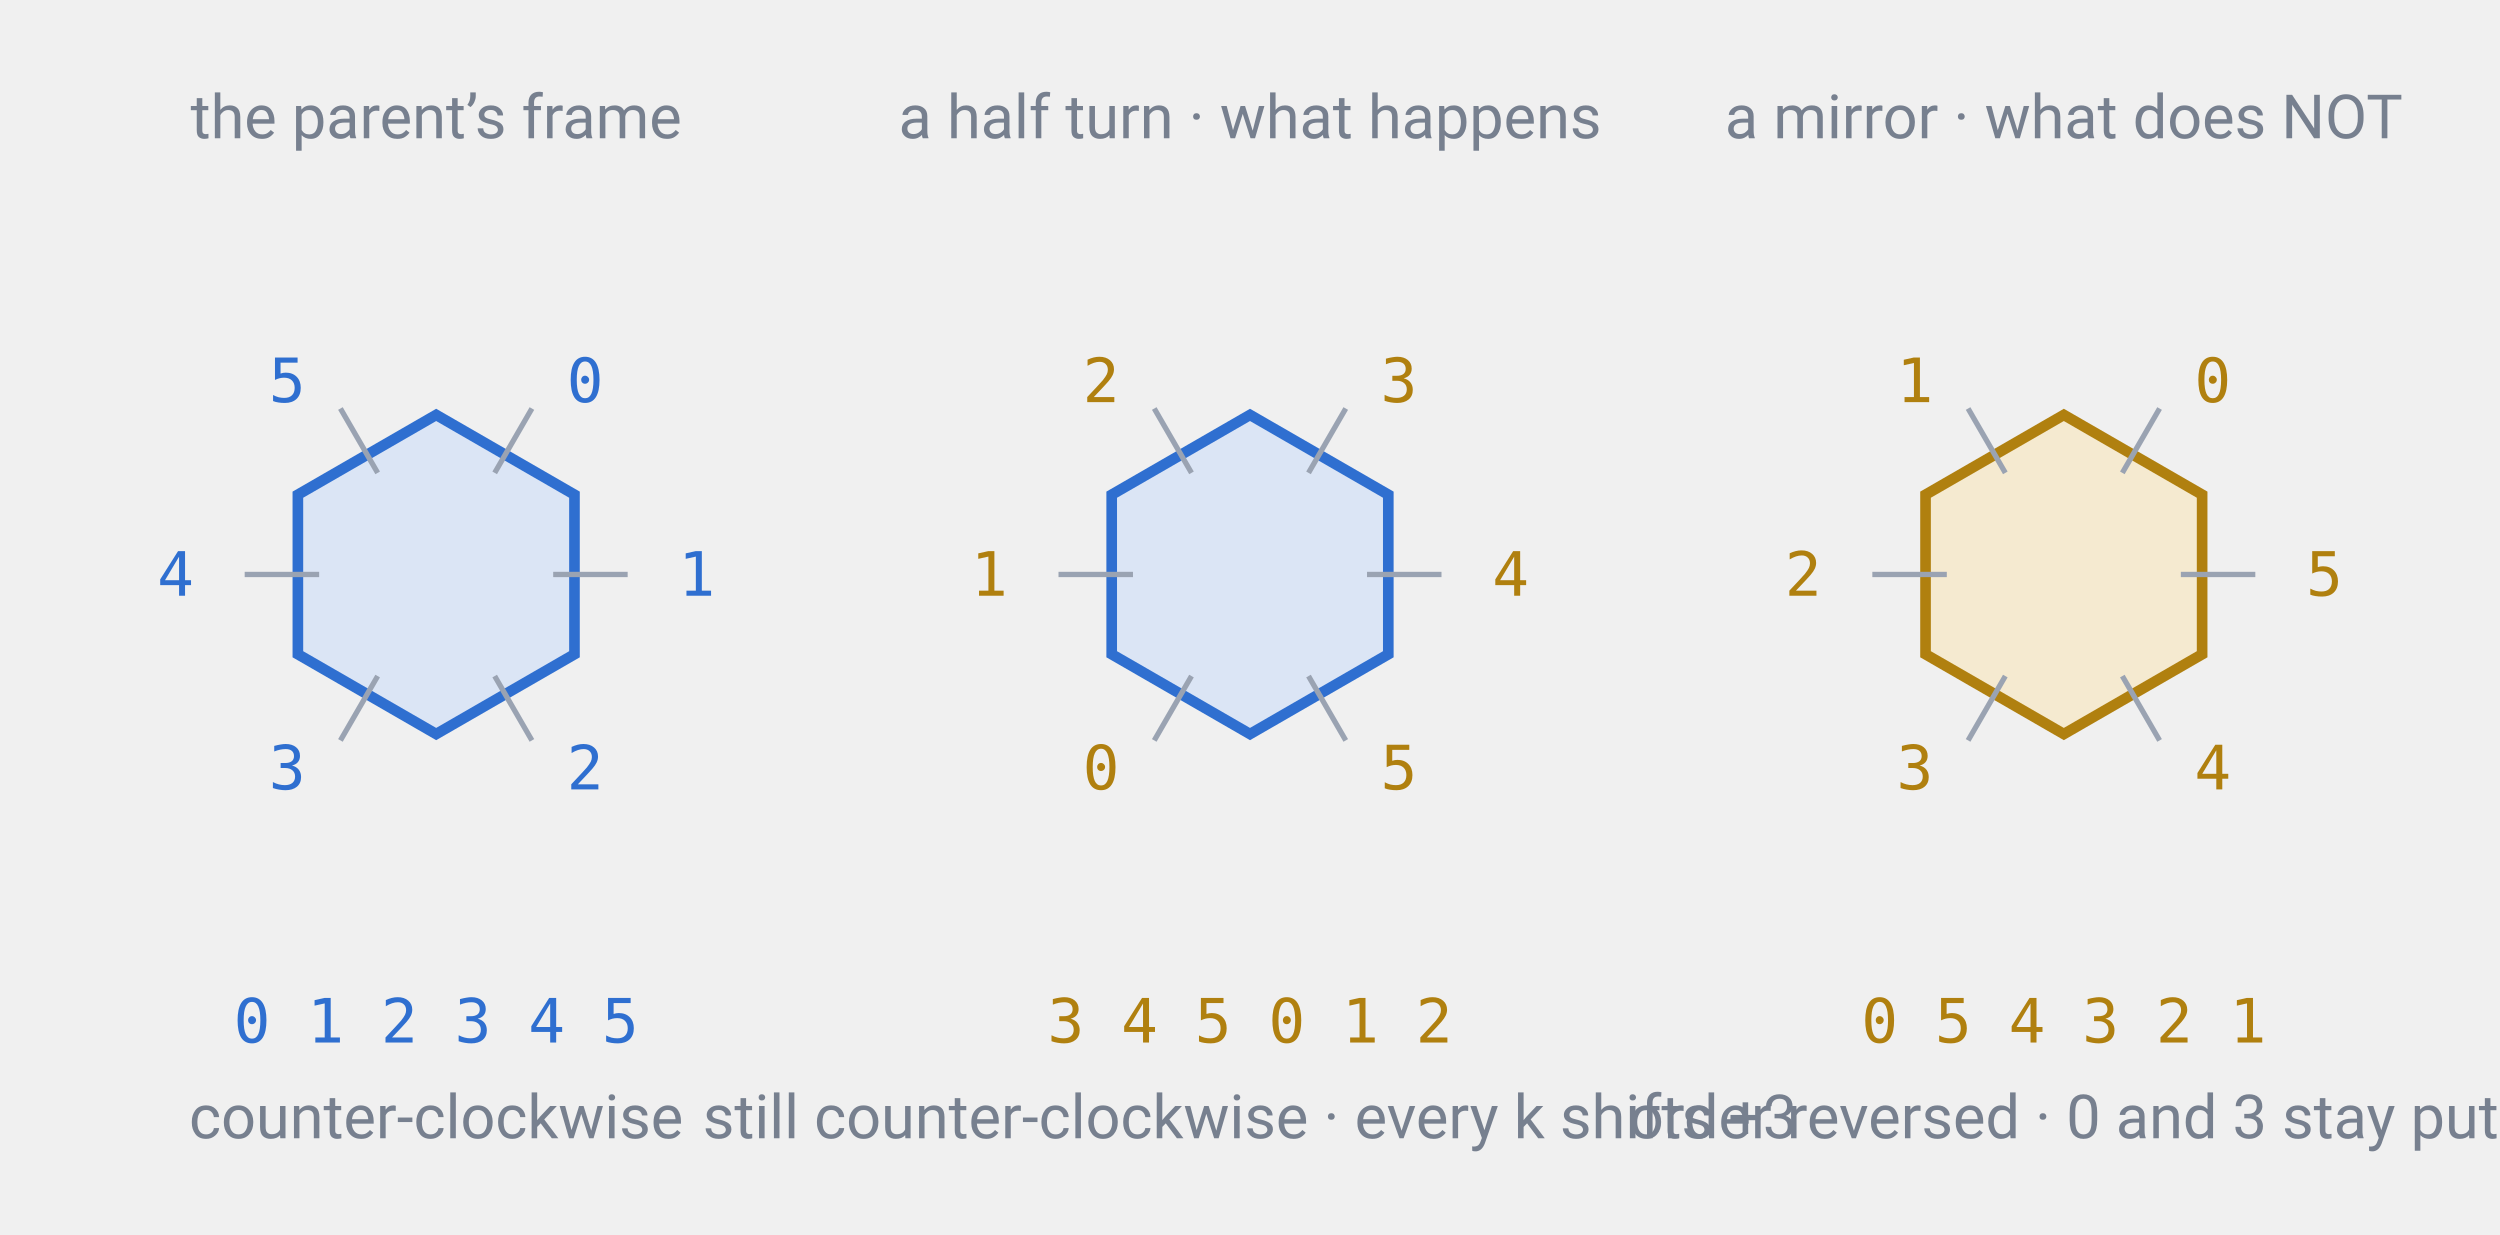
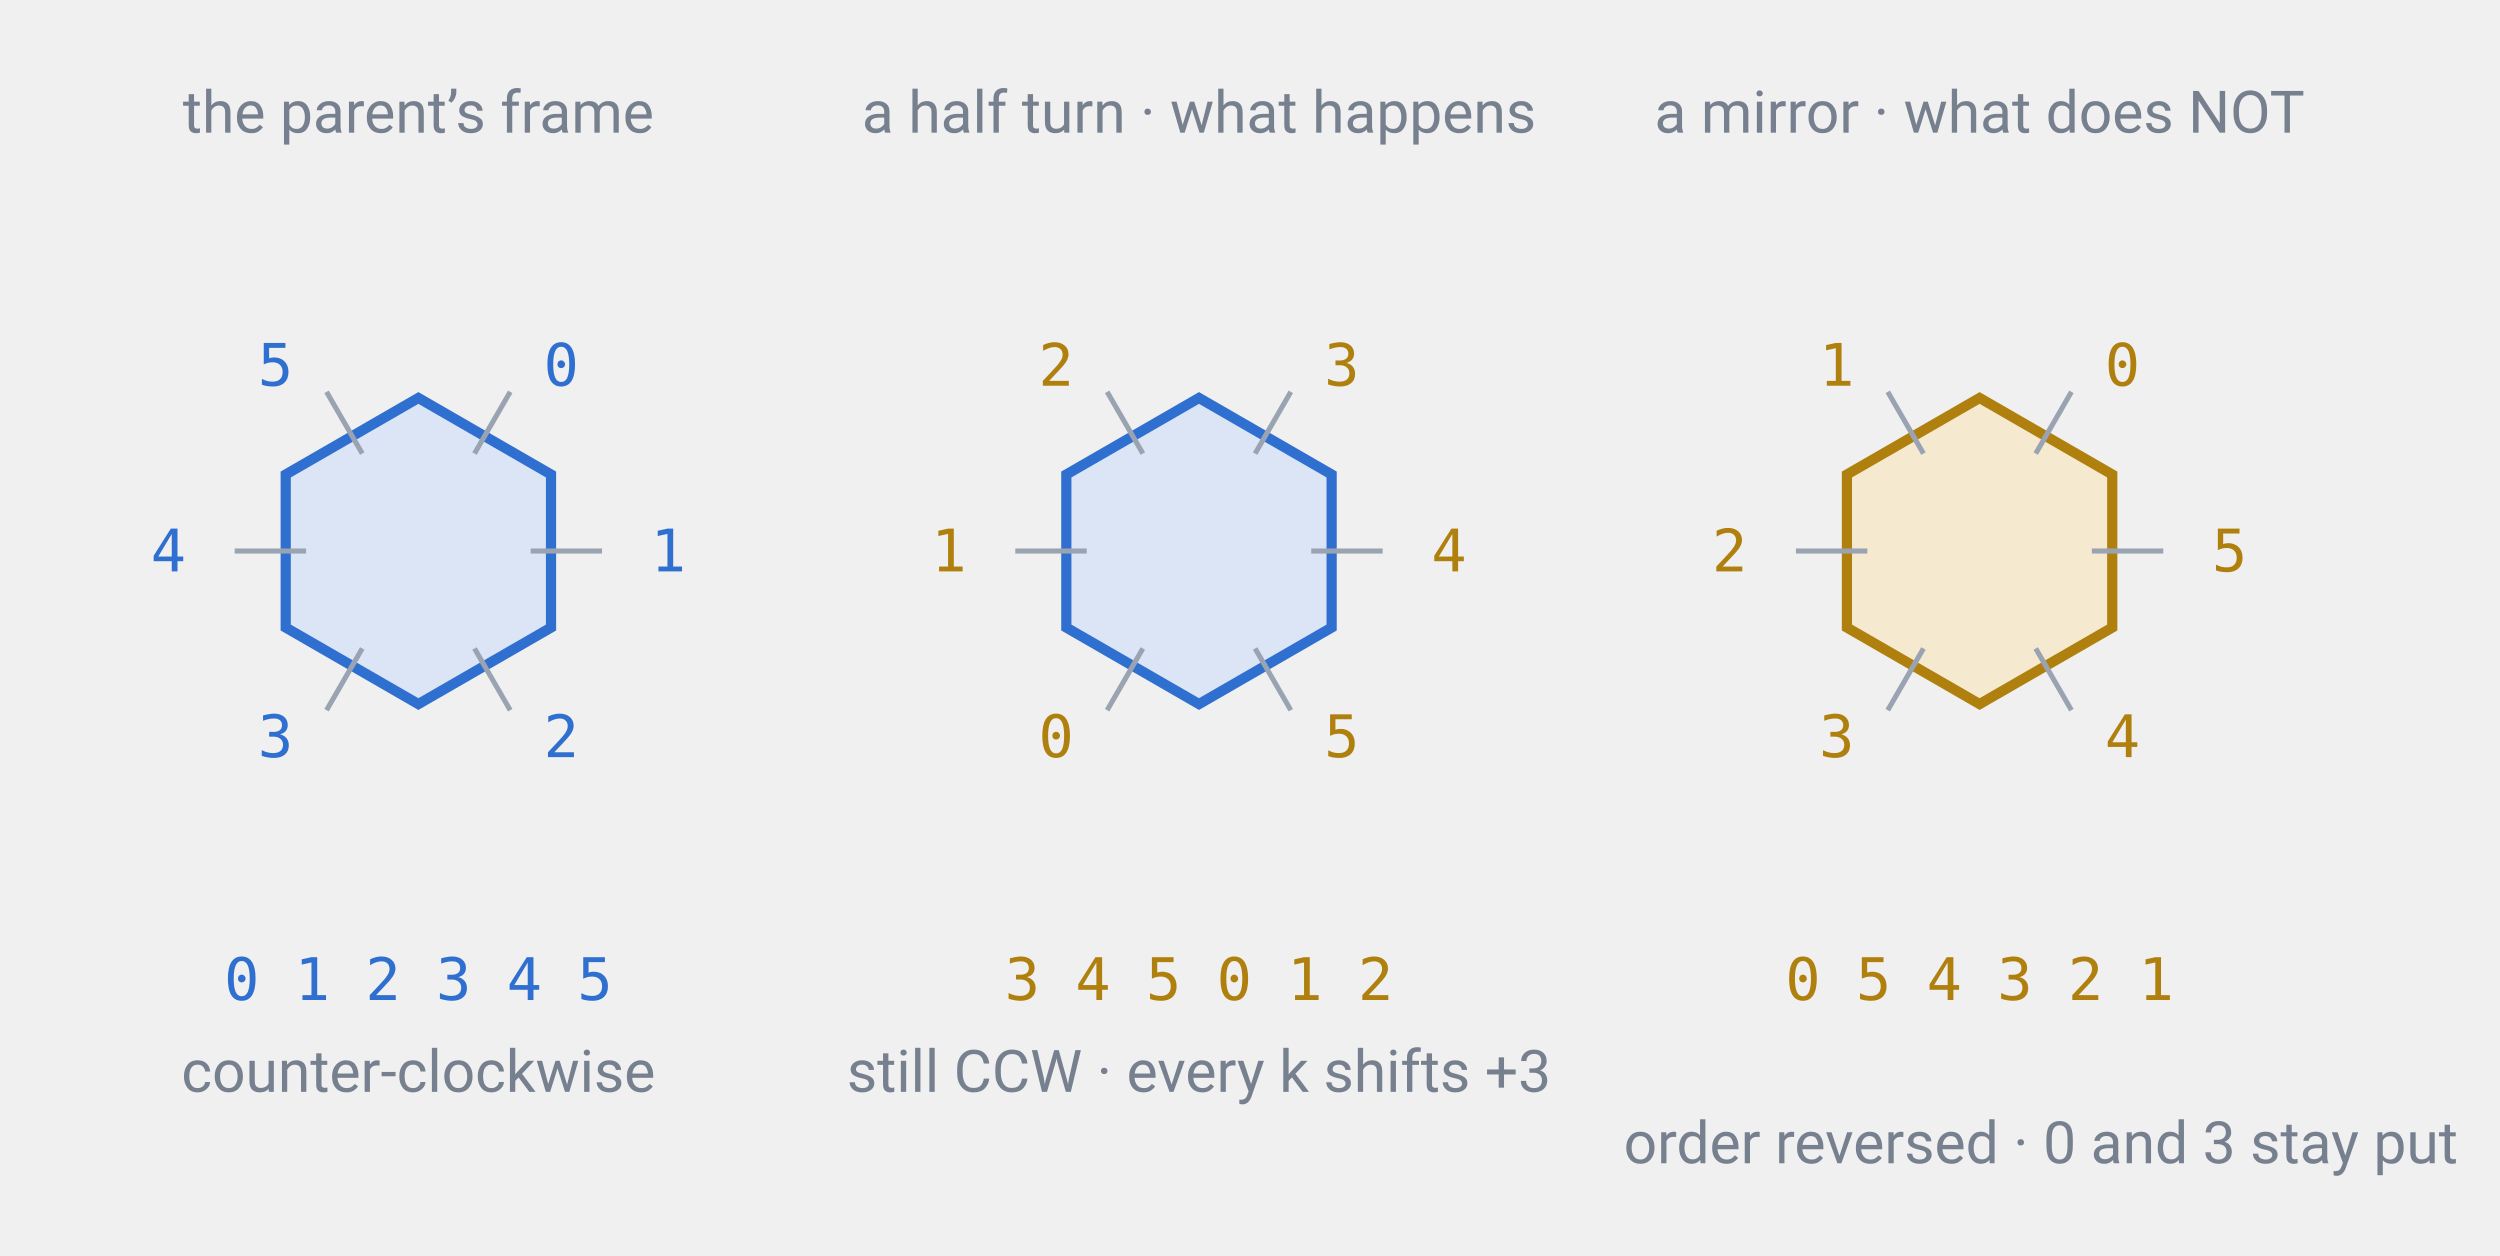
- <svg xmlns="http://www.w3.org/2000/svg" viewBox="0 0 470 232" width="470" height="232">
+ <svg xmlns="http://www.w3.org/2000/svg" viewBox="0 0 490 246" width="490" height="246">
  <style>
  .cf-l{stroke:#9aa3b2;fill:none;stroke-width:1}
  .cf-m{stroke:#48505f;fill:none;stroke-width:1.5}
  .cf-fill{fill:#eceff5;stroke:#48505f;stroke-width:1.5}
  .cf-a{stroke:#2f6fd0;fill:none;stroke-width:2}
  .cf-af{fill:#dbe5f5;stroke:#2f6fd0;stroke-width:2}
  .cf-g{stroke:#b0800f;fill:none;stroke-width:2}
  .cf-gf{fill:#f5ead0;stroke:#b0800f;stroke-width:2}
  .cf-void{fill:#ffffff;stroke:#48505f;stroke-width:1.5}
  text{font-family:ui-sans-serif,-apple-system,"Segoe UI",Roboto,Helvetica,sans-serif;font-size:12px;fill:#39404d}
  text.cf-d{fill:#77808f;font-size:11.5px}
  text.cf-c{font-family:ui-monospace,SFMono-Regular,Menlo,Consolas,monospace;font-size:11.5px;fill:#2f6fd0}
  text.cf-gd{font-family:ui-monospace,SFMono-Regular,Menlo,Consolas,monospace;font-size:11.5px;fill:#b0800f}
  text.cf-big{font-size:14px;font-weight:600}
  @media (prefers-color-scheme:dark){
    .cf-l{stroke:#5c6577} .cf-m{stroke:#aeb6c4} .cf-fill{fill:#1b2333;stroke:#aeb6c4}
    .cf-a{stroke:#6aa2f0} .cf-af{fill:#1a2942;stroke:#6aa2f0}
    .cf-g{stroke:#e0b355} .cf-gf{fill:#2a2210;stroke:#e0b355}
    .cf-void{fill:#0f141d;stroke:#aeb6c4}
    text{fill:#d3d9e4} text.cf-d{fill:#98a1b2} text.cf-c{fill:#6aa2f0} text.cf-gd{fill:#e0b355}
  }
</style>
  <text class="cf-d" x="82" y="26" text-anchor="middle">the parent’s frame</text>
  <polygon class="cf-af" points="82.0,78.0 108.0,93.0 108.0,123.0 82.0,138.0 56.0,123.0 56.0,93.0" />
  <path class="cf-l" d="M93.0 88.9L100.0 76.8" />
  <text class="cf-c" x="110.0" y="75.6" text-anchor="middle">0</text>
  <path class="cf-l" d="M104.0 108.0L118.0 108.0" />
  <text class="cf-c" x="131.0" y="112.0" text-anchor="middle">1</text>
  <path class="cf-l" d="M93.0 127.1L100.0 139.2" />
  <text class="cf-c" x="110.0" y="148.4" text-anchor="middle">2</text>
  <path class="cf-l" d="M71.0 127.1L64.0 139.2" />
  <text class="cf-c" x="54.0" y="148.4" text-anchor="middle">3</text>
  <path class="cf-l" d="M60.0 108.0L46.0 108.0" />
  <text class="cf-c" x="33.0" y="112.0" text-anchor="middle">4</text>
  <path class="cf-l" d="M71.0 88.9L64.0 76.8" />
  <text class="cf-c" x="54.0" y="75.6" text-anchor="middle">5</text>
  <text class="cf-c" x="82" y="196" text-anchor="middle">0 1 2 3 4 5</text>
  <text class="cf-d" x="82" y="214" text-anchor="middle">counter-clockwise</text>
  <text class="cf-d" x="235" y="26" text-anchor="middle">a half turn · what happens</text>
  <polygon class="cf-af" points="235.0,78.0 261.0,93.0 261.0,123.0 235.0,138.0 209.0,123.0 209.0,93.0" />
  <path class="cf-l" d="M246.0 88.9L253.0 76.8" />
  <text class="cf-gd" x="263.0" y="75.6" text-anchor="middle">3</text>
  <path class="cf-l" d="M257.0 108.0L271.0 108.0" />
  <text class="cf-gd" x="284.0" y="112.0" text-anchor="middle">4</text>
  <path class="cf-l" d="M246.0 127.1L253.0 139.2" />
  <text class="cf-gd" x="263.0" y="148.4" text-anchor="middle">5</text>
  <path class="cf-l" d="M224.0 127.1L217.0 139.2" />
  <text class="cf-gd" x="207.0" y="148.4" text-anchor="middle">0</text>
  <path class="cf-l" d="M213.0 108.0L199.0 108.0" />
  <text class="cf-gd" x="186.0" y="112.0" text-anchor="middle">1</text>
  <path class="cf-l" d="M224.0 88.9L217.0 76.8" />
  <text class="cf-gd" x="207.0" y="75.6" text-anchor="middle">2</text>
  <text class="cf-gd" x="235" y="196" text-anchor="middle">3 4 5 0 1 2</text>
-   <text class="cf-d" x="235" y="214" text-anchor="middle">still counter-clockwise · every k shifts +3</text>
+   <text class="cf-d" x="235" y="214" text-anchor="middle">still CCW · every k shifts +3</text>
  <text class="cf-d" x="388" y="26" text-anchor="middle">a mirror · what does NOT</text>
  <polygon class="cf-gf" points="388.0,78.0 414.0,93.0 414.0,123.0 388.0,138.0 362.0,123.0 362.0,93.0" />
  <path class="cf-l" d="M399.0 88.9L406.0 76.8" />
  <text class="cf-gd" x="416.0" y="75.6" text-anchor="middle">0</text>
  <path class="cf-l" d="M410.0 108.0L424.0 108.0" />
  <text class="cf-gd" x="437.0" y="112.0" text-anchor="middle">5</text>
  <path class="cf-l" d="M399.0 127.1L406.0 139.2" />
  <text class="cf-gd" x="416.0" y="148.4" text-anchor="middle">4</text>
  <path class="cf-l" d="M377.0 127.1L370.0 139.2" />
  <text class="cf-gd" x="360.0" y="148.4" text-anchor="middle">3</text>
  <path class="cf-l" d="M366.0 108.0L352.0 108.0" />
  <text class="cf-gd" x="339.0" y="112.0" text-anchor="middle">2</text>
  <path class="cf-l" d="M377.0 88.9L370.0 76.8" />
  <text class="cf-gd" x="360.0" y="75.6" text-anchor="middle">1</text>
  <text class="cf-gd" x="388" y="196" text-anchor="middle">0 5 4 3 2 1</text>
-   <text class="cf-d" x="388" y="214" text-anchor="middle">order reversed · 0 and 3 stay put</text>
+   <text class="cf-d" x="400" y="228" text-anchor="middle">order reversed · 0 and 3 stay put</text>
</svg>
